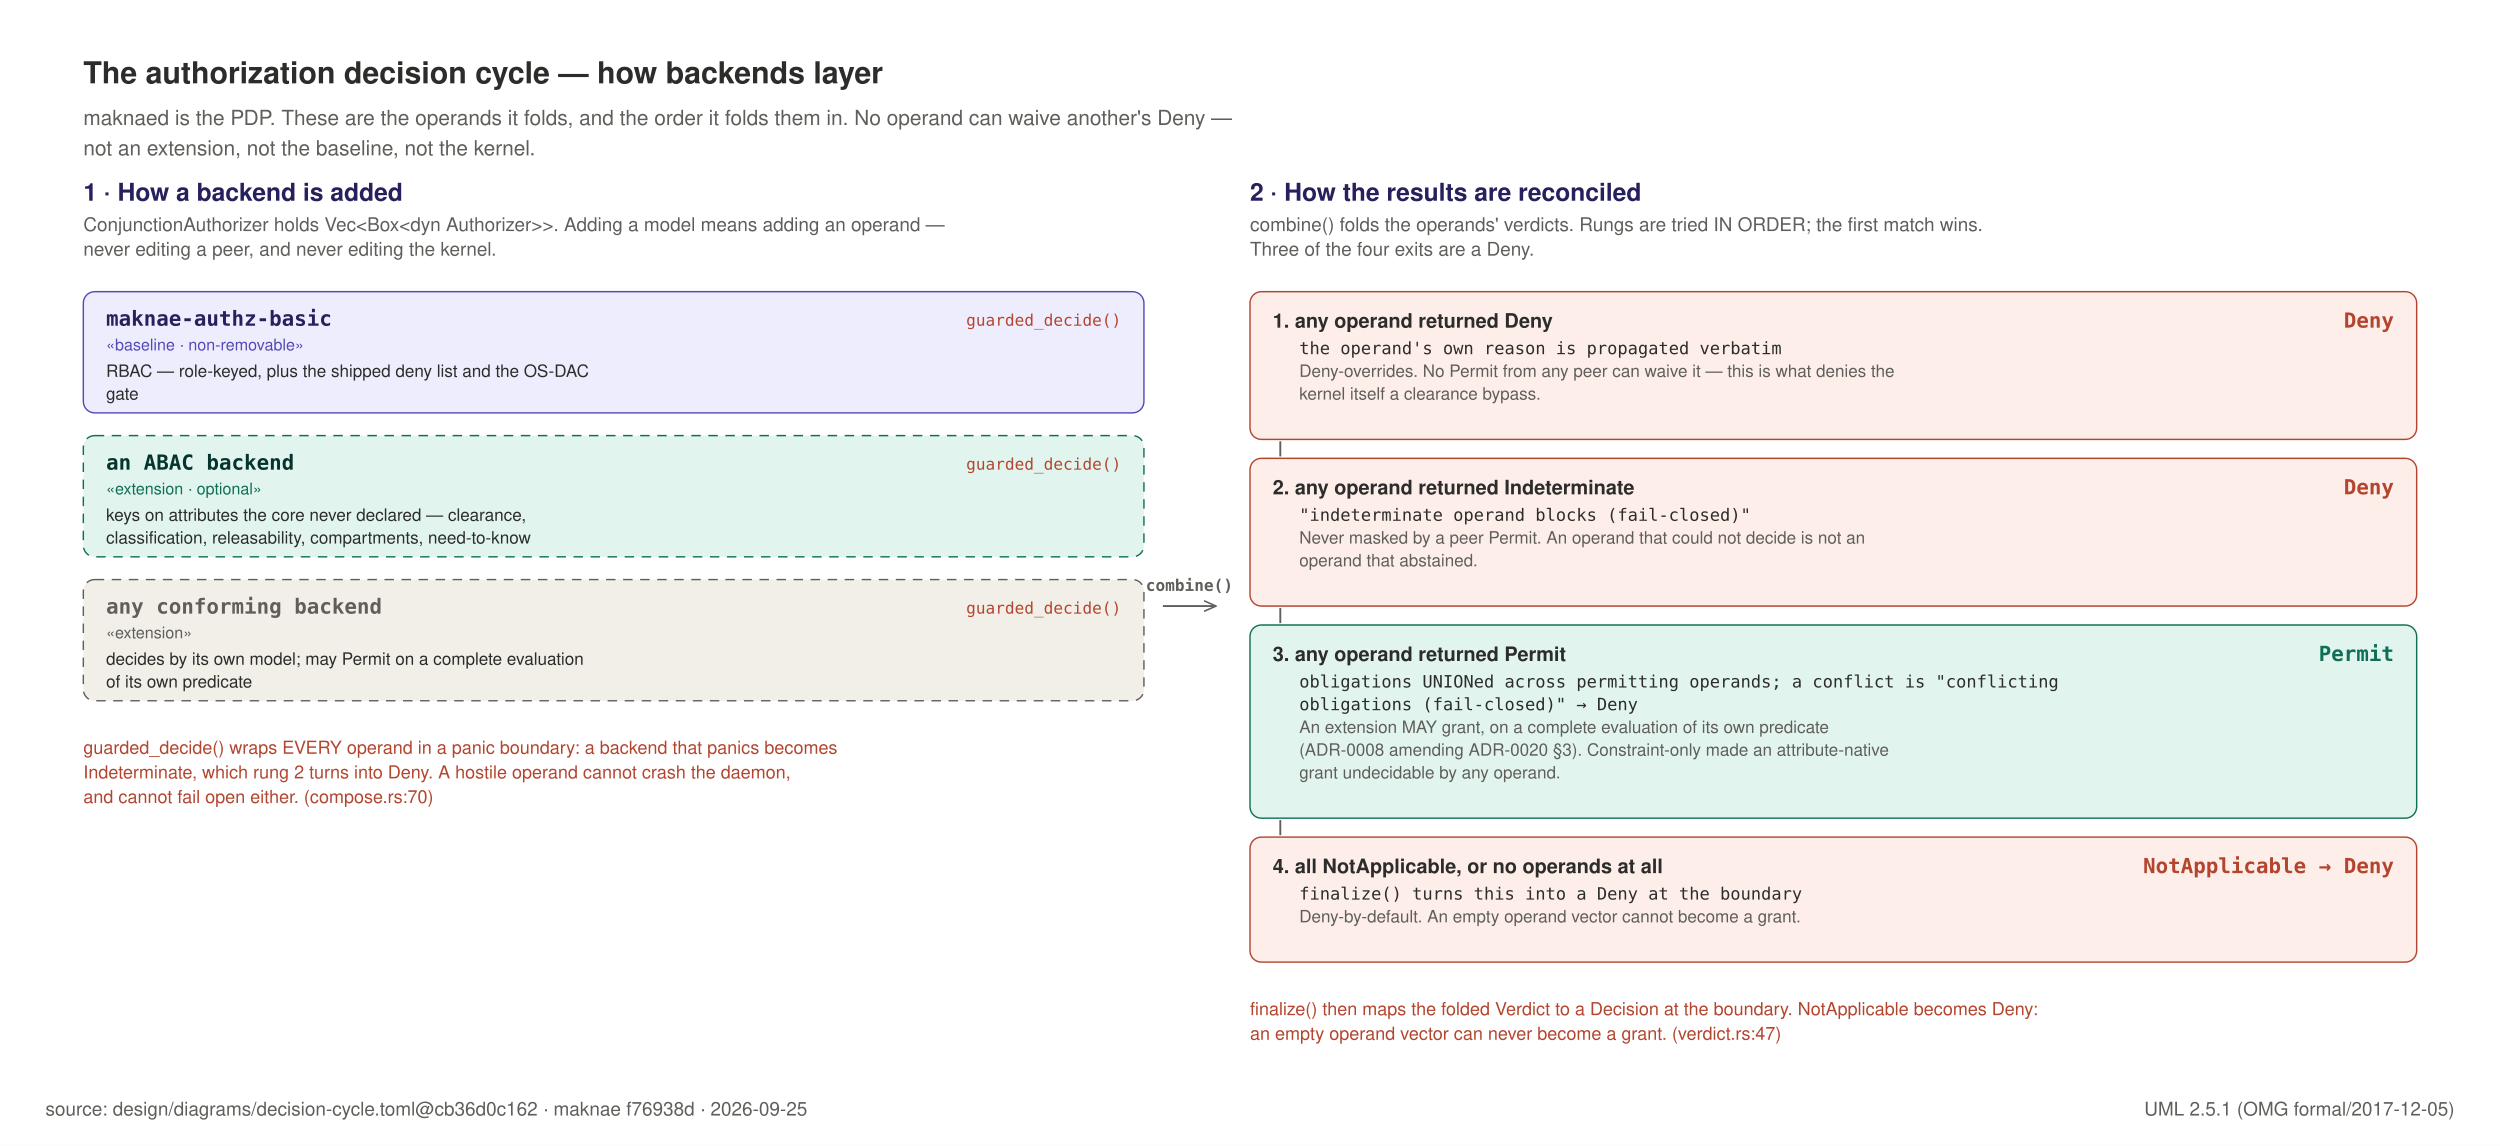
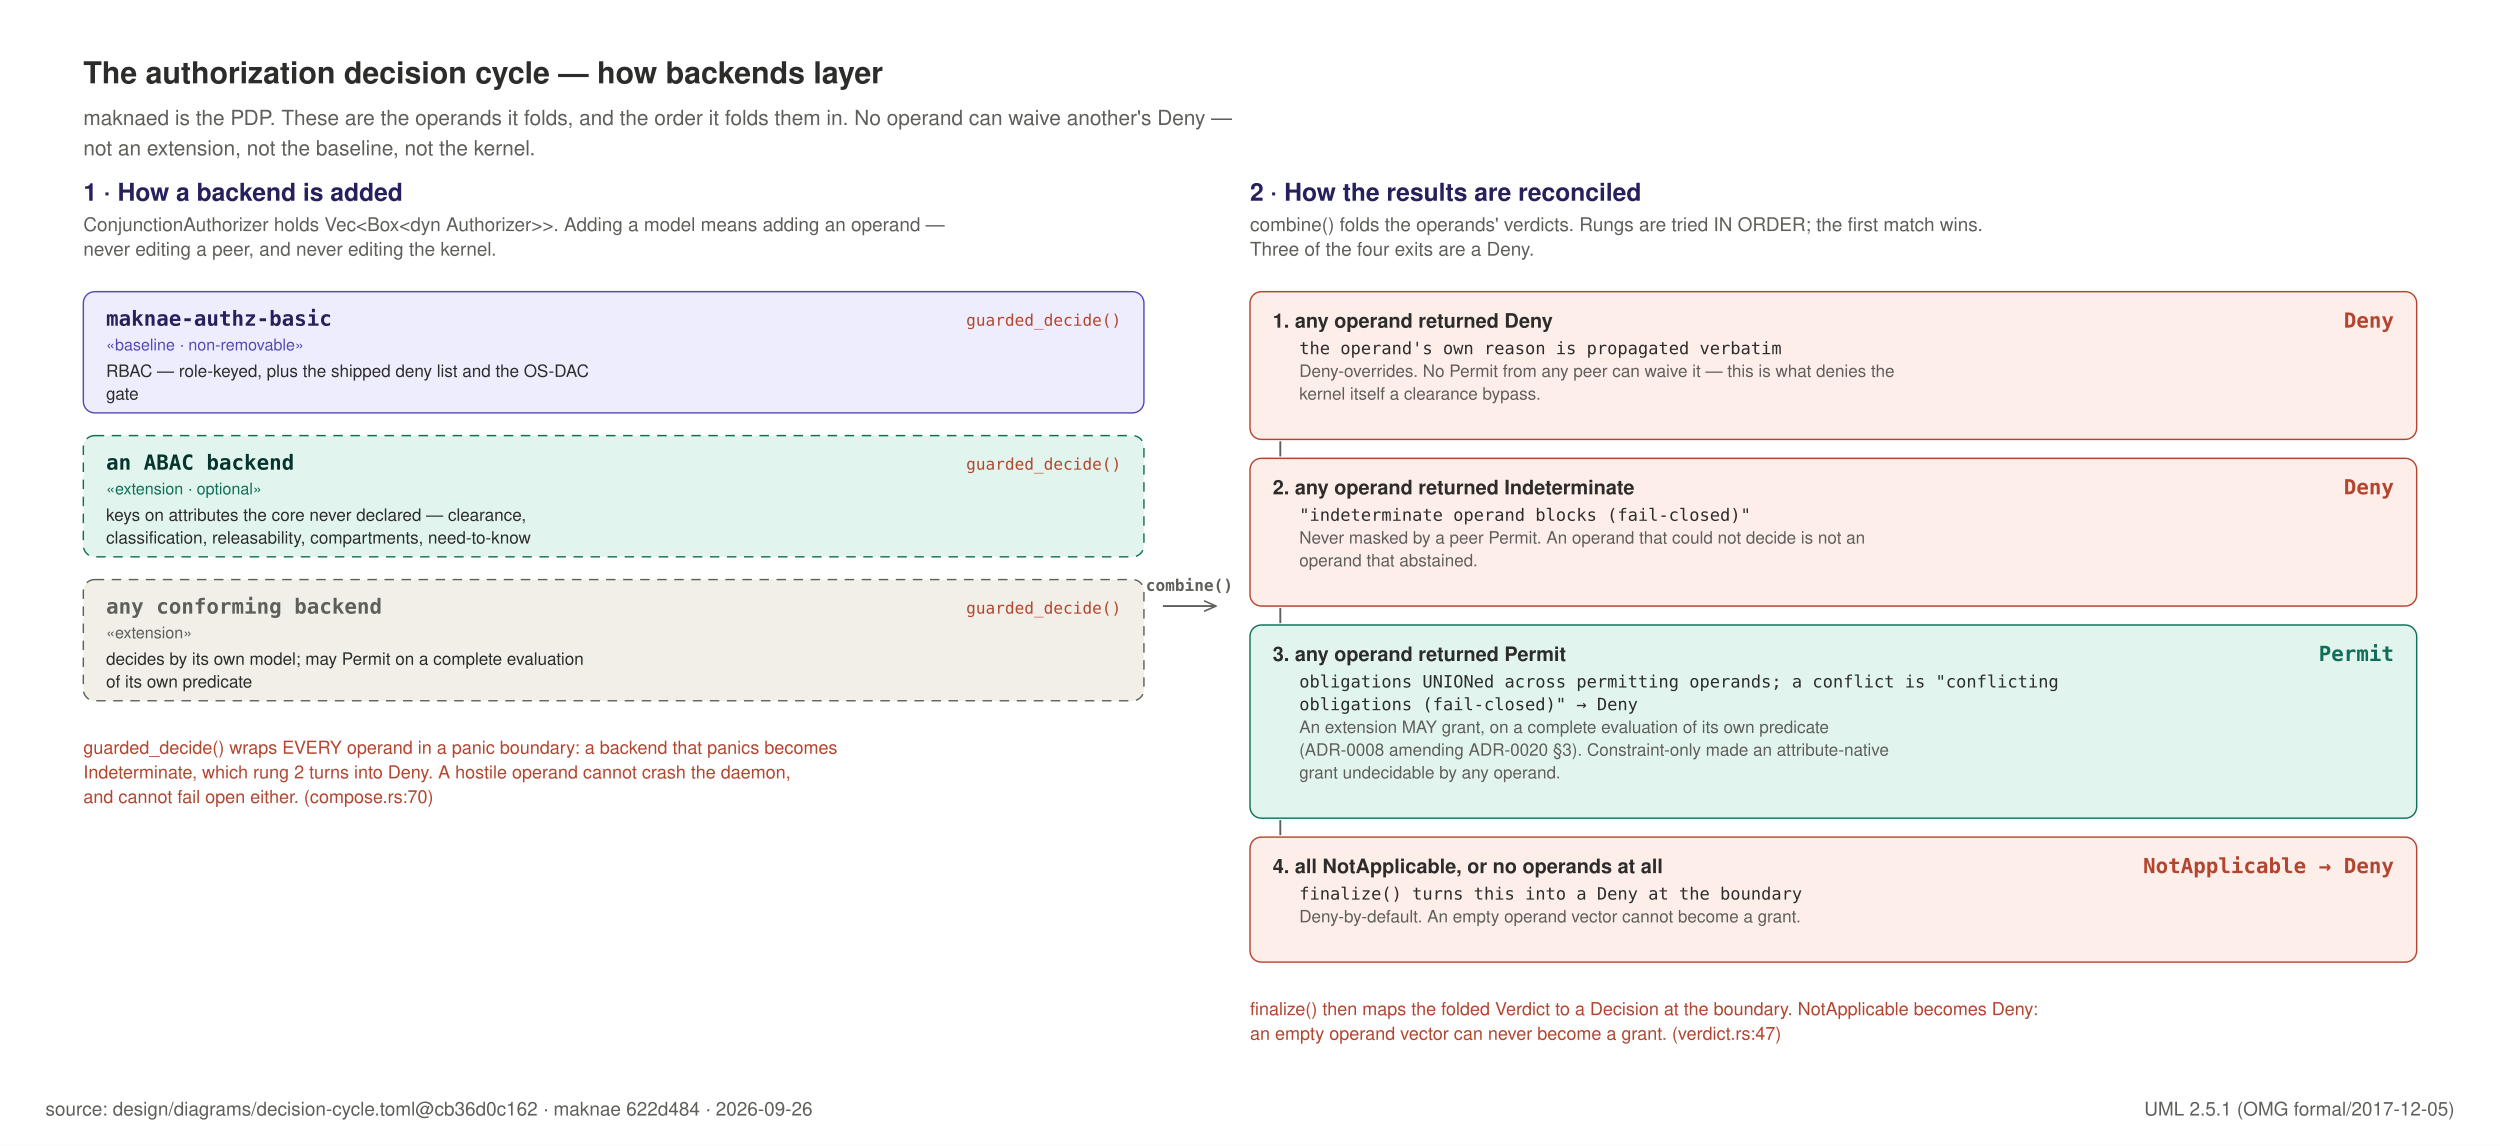
<svg xmlns="http://www.w3.org/2000/svg" width="1320" height="605" viewBox="0 0 1320 605" role="img">
  <rect x="0" y="0" width="1320" height="605" fill="#FFFFFF" />
  <text x="44" y="44" text-anchor="start" font-family="Helvetica, Arial, sans-serif" font-size="16" font-weight="600" fill="#2C2C2A">The authorization decision cycle — how backends layer</text>
  <text x="44" y="66" text-anchor="start" font-family="Helvetica, Arial, sans-serif" font-size="11" font-weight="400" fill="#5F5E5A">maknaed is the PDP. These are the operands it folds, and the order it folds them in. No operand can waive another's Deny —</text>
  <text x="44" y="82" text-anchor="start" font-family="Helvetica, Arial, sans-serif" font-size="11" font-weight="400" fill="#5F5E5A">not an extension, not the baseline, not the kernel.</text>
  <text x="44" y="106" text-anchor="start" font-family="Helvetica, Arial, sans-serif" font-size="13" font-weight="600" fill="#26215C">1 · How a backend is added</text>
  <text x="44" y="122" text-anchor="start" font-family="Helvetica, Arial, sans-serif" font-size="10" font-weight="400" fill="#5F5E5A">ConjunctionAuthorizer holds Vec&lt;Box&lt;dyn Authorizer&gt;&gt;. Adding a model means adding an operand —</text>
  <text x="44" y="135" text-anchor="start" font-family="Helvetica, Arial, sans-serif" font-size="10" font-weight="400" fill="#5F5E5A">never editing a peer, and never editing the kernel.</text>
  <rect x="44" y="154" width="560" height="64" rx="6" fill="#EEEDFE" stroke="#534AB7" stroke-width="0.75" />
  <text x="56" y="172" text-anchor="start" font-family="ui-monospace, SFMono-Regular, Menlo, monospace" font-size="11" font-weight="600" fill="#26215C">maknae-authz-basic</text>
  <text x="56" y="185" text-anchor="start" font-family="Helvetica, Arial, sans-serif" font-size="8.5" font-weight="400" fill="#534AB7">«baseline · non-removable»</text>
  <text x="56" y="199" text-anchor="start" font-family="Helvetica, Arial, sans-serif" font-size="9" font-weight="400" fill="#2C2C2A">RBAC — role-keyed, plus the shipped deny list and the OS-DAC</text>
  <text x="56" y="211" text-anchor="start" font-family="Helvetica, Arial, sans-serif" font-size="9" font-weight="400" fill="#2C2C2A">gate</text>
  <text x="592" y="172" text-anchor="end" font-family="ui-monospace, SFMono-Regular, Menlo, monospace" font-size="8.5" font-weight="400" fill="#B3452F">guarded_decide()</text>
  <rect x="44" y="230" width="560" height="64" rx="6" fill="#E1F5EE" stroke="#0F6E56" stroke-width="0.75" stroke-dasharray="5 4" />
  <text x="56" y="248" text-anchor="start" font-family="ui-monospace, SFMono-Regular, Menlo, monospace" font-size="11" font-weight="600" fill="#04342C">an ABAC backend</text>
  <text x="56" y="261" text-anchor="start" font-family="Helvetica, Arial, sans-serif" font-size="8.5" font-weight="400" fill="#0F6E56">«extension · optional»</text>
  <text x="56" y="275" text-anchor="start" font-family="Helvetica, Arial, sans-serif" font-size="9" font-weight="400" fill="#2C2C2A">keys on attributes the core never declared — clearance,</text>
  <text x="56" y="287" text-anchor="start" font-family="Helvetica, Arial, sans-serif" font-size="9" font-weight="400" fill="#2C2C2A">classification, releasability, compartments, need-to-know</text>
  <text x="592" y="248" text-anchor="end" font-family="ui-monospace, SFMono-Regular, Menlo, monospace" font-size="8.5" font-weight="400" fill="#B3452F">guarded_decide()</text>
  <rect x="44" y="306" width="560" height="64" rx="6" fill="#F1EFE8" stroke="#5F5E5A" stroke-width="0.75" stroke-dasharray="5 4" />
  <text x="56" y="324" text-anchor="start" font-family="ui-monospace, SFMono-Regular, Menlo, monospace" font-size="11" font-weight="600" fill="#5F5E5A">any conforming backend</text>
  <text x="56" y="337" text-anchor="start" font-family="Helvetica, Arial, sans-serif" font-size="8.5" font-weight="400" fill="#5F5E5A">«extension»</text>
  <text x="56" y="351" text-anchor="start" font-family="Helvetica, Arial, sans-serif" font-size="9" font-weight="400" fill="#2C2C2A">decides by its own model; may Permit on a complete evaluation</text>
  <text x="56" y="363" text-anchor="start" font-family="Helvetica, Arial, sans-serif" font-size="9" font-weight="400" fill="#2C2C2A">of its own predicate</text>
  <text x="592" y="324" text-anchor="end" font-family="ui-monospace, SFMono-Regular, Menlo, monospace" font-size="8.5" font-weight="400" fill="#B3452F">guarded_decide()</text>
  <text x="44" y="398" text-anchor="start" font-family="Helvetica, Arial, sans-serif" font-size="9.5" font-weight="400" fill="#B3452F">guarded_decide() wraps EVERY operand in a panic boundary: a backend that panics becomes</text>
  <text x="44" y="411" text-anchor="start" font-family="Helvetica, Arial, sans-serif" font-size="9.5" font-weight="400" fill="#B3452F">Indeterminate, which rung 2 turns into Deny. A hostile operand cannot crash the daemon,</text>
  <text x="44" y="424" text-anchor="start" font-family="Helvetica, Arial, sans-serif" font-size="9.5" font-weight="400" fill="#B3452F">and cannot fail open either.  (compose.rs:70)</text>
  <path d="M 614 320 h 28" stroke="#5F5E5A" stroke-width="1" marker-end="url(#dep2)" />
  <defs>
    <marker id="dep2" viewBox="0 0 10 10" refX="9" refY="5" markerWidth="7" markerHeight="7" orient="auto-start-reverse">
      <path d="M 0 1 L 9 5 L 0 9" fill="none" stroke="#5F5E5A" stroke-width="1.2" />
    </marker>
  </defs>
  <text x="628" y="312" text-anchor="middle" font-family="ui-monospace, SFMono-Regular, Menlo, monospace" font-size="8.5" font-weight="600" fill="#5F5E5A">combine()</text>
  <text x="660" y="106" text-anchor="start" font-family="Helvetica, Arial, sans-serif" font-size="13" font-weight="600" fill="#26215C">2 · How the results are reconciled</text>
  <text x="660" y="122" text-anchor="start" font-family="Helvetica, Arial, sans-serif" font-size="10" font-weight="400" fill="#5F5E5A">combine() folds the operands' verdicts. Rungs are tried IN ORDER; the first match wins.</text>
  <text x="660" y="135" text-anchor="start" font-family="Helvetica, Arial, sans-serif" font-size="10" font-weight="400" fill="#5F5E5A">Three of the four exits are a Deny.</text>
  <rect x="660" y="154" width="616" height="78" rx="6" fill="#FDEEE9" stroke="#B3452F" stroke-width="0.75" />
  <text x="672" y="173" text-anchor="start" font-family="Helvetica, Arial, sans-serif" font-size="10.5" font-weight="600" fill="#2C2C2A">1.  any operand returned Deny</text>
  <text x="1264" y="173" text-anchor="end" font-family="ui-monospace, SFMono-Regular, Menlo, monospace" font-size="11" font-weight="700" fill="#B3452F">Deny</text>
  <text x="686" y="187" text-anchor="start" font-family="ui-monospace, SFMono-Regular, Menlo, monospace" font-size="9" font-weight="400" fill="#2C2C2A">the operand's own reason is propagated verbatim</text>
  <text x="686" y="199" text-anchor="start" font-family="Helvetica, Arial, sans-serif" font-size="9" font-weight="400" fill="#5F5E5A">Deny-overrides. No Permit from any peer can waive it — this is what denies the</text>
  <text x="686" y="211" text-anchor="start" font-family="Helvetica, Arial, sans-serif" font-size="9" font-weight="400" fill="#5F5E5A">kernel itself a clearance bypass.</text>
  <line x1="676" y1="233" x2="676" y2="241" stroke="#5F5E5A" stroke-width="1" />
  <rect x="660" y="242" width="616" height="78" rx="6" fill="#FDEEE9" stroke="#B3452F" stroke-width="0.75" />
  <text x="672" y="261" text-anchor="start" font-family="Helvetica, Arial, sans-serif" font-size="10.5" font-weight="600" fill="#2C2C2A">2.  any operand returned Indeterminate</text>
  <text x="1264" y="261" text-anchor="end" font-family="ui-monospace, SFMono-Regular, Menlo, monospace" font-size="11" font-weight="700" fill="#B3452F">Deny</text>
  <text x="686" y="275" text-anchor="start" font-family="ui-monospace, SFMono-Regular, Menlo, monospace" font-size="9" font-weight="400" fill="#2C2C2A">"indeterminate operand blocks (fail-closed)"</text>
  <text x="686" y="287" text-anchor="start" font-family="Helvetica, Arial, sans-serif" font-size="9" font-weight="400" fill="#5F5E5A">Never masked by a peer Permit. An operand that could not decide is not an</text>
  <text x="686" y="299" text-anchor="start" font-family="Helvetica, Arial, sans-serif" font-size="9" font-weight="400" fill="#5F5E5A">operand that abstained.</text>
  <line x1="676" y1="321" x2="676" y2="329" stroke="#5F5E5A" stroke-width="1" />
  <rect x="660" y="330" width="616" height="102" rx="6" fill="#E1F5EE" stroke="#0F6E56" stroke-width="0.75" />
  <text x="672" y="349" text-anchor="start" font-family="Helvetica, Arial, sans-serif" font-size="10.5" font-weight="600" fill="#2C2C2A">3.  any operand returned Permit</text>
  <text x="1264" y="349" text-anchor="end" font-family="ui-monospace, SFMono-Regular, Menlo, monospace" font-size="11" font-weight="700" fill="#0F6E56">Permit</text>
  <text x="686" y="363" text-anchor="start" font-family="ui-monospace, SFMono-Regular, Menlo, monospace" font-size="9" font-weight="400" fill="#2C2C2A">obligations UNIONed across permitting operands; a conflict is "conflicting</text>
  <text x="686" y="375" text-anchor="start" font-family="ui-monospace, SFMono-Regular, Menlo, monospace" font-size="9" font-weight="400" fill="#2C2C2A">obligations (fail-closed)" → Deny</text>
  <text x="686" y="387" text-anchor="start" font-family="Helvetica, Arial, sans-serif" font-size="9" font-weight="400" fill="#5F5E5A">An extension MAY grant, on a complete evaluation of its own predicate</text>
  <text x="686" y="399" text-anchor="start" font-family="Helvetica, Arial, sans-serif" font-size="9" font-weight="400" fill="#5F5E5A">(ADR-0008 amending ADR-0020 §3). Constraint-only made an attribute-native</text>
  <text x="686" y="411" text-anchor="start" font-family="Helvetica, Arial, sans-serif" font-size="9" font-weight="400" fill="#5F5E5A">grant undecidable by any operand.</text>
  <line x1="676" y1="433" x2="676" y2="441" stroke="#5F5E5A" stroke-width="1" />
  <rect x="660" y="442" width="616" height="66" rx="6" fill="#FDEEE9" stroke="#B3452F" stroke-width="0.75" />
  <text x="672" y="461" text-anchor="start" font-family="Helvetica, Arial, sans-serif" font-size="10.5" font-weight="600" fill="#2C2C2A">4.  all NotApplicable, or no operands at all</text>
  <text x="1264" y="461" text-anchor="end" font-family="ui-monospace, SFMono-Regular, Menlo, monospace" font-size="11" font-weight="700" fill="#B3452F">NotApplicable → Deny</text>
  <text x="686" y="475" text-anchor="start" font-family="ui-monospace, SFMono-Regular, Menlo, monospace" font-size="9" font-weight="400" fill="#2C2C2A">finalize() turns this into a Deny at the boundary</text>
  <text x="686" y="487" text-anchor="start" font-family="Helvetica, Arial, sans-serif" font-size="9" font-weight="400" fill="#5F5E5A">Deny-by-default. An empty operand vector cannot become a grant.</text>
  <text x="660" y="536" text-anchor="start" font-family="Helvetica, Arial, sans-serif" font-size="9.5" font-weight="400" fill="#B3452F">finalize() then maps the folded Verdict to a Decision at the boundary. NotApplicable becomes Deny:</text>
  <text x="660" y="549" text-anchor="start" font-family="Helvetica, Arial, sans-serif" font-size="9.5" font-weight="400" fill="#B3452F">an empty operand vector can never become a grant. (verdict.rs:47)</text>
-   <text x="24" y="589" text-anchor="start" font-family="Helvetica, Arial, sans-serif" font-size="10" font-weight="400" fill="#5F5E5A">source: design/diagrams/decision-cycle.toml@cb36d0c162 · maknae f76938d · 2026-09-25</text>
+   <text x="24" y="589" text-anchor="start" font-family="Helvetica, Arial, sans-serif" font-size="10" font-weight="400" fill="#5F5E5A">source: design/diagrams/decision-cycle.toml@cb36d0c162 · maknae 622d484 · 2026-09-26</text>
  <text x="1296" y="589" text-anchor="end" font-family="Helvetica, Arial, sans-serif" font-size="10" font-weight="400" fill="#5F5E5A">UML 2.5.1 (OMG formal/2017-12-05)</text>
</svg>
